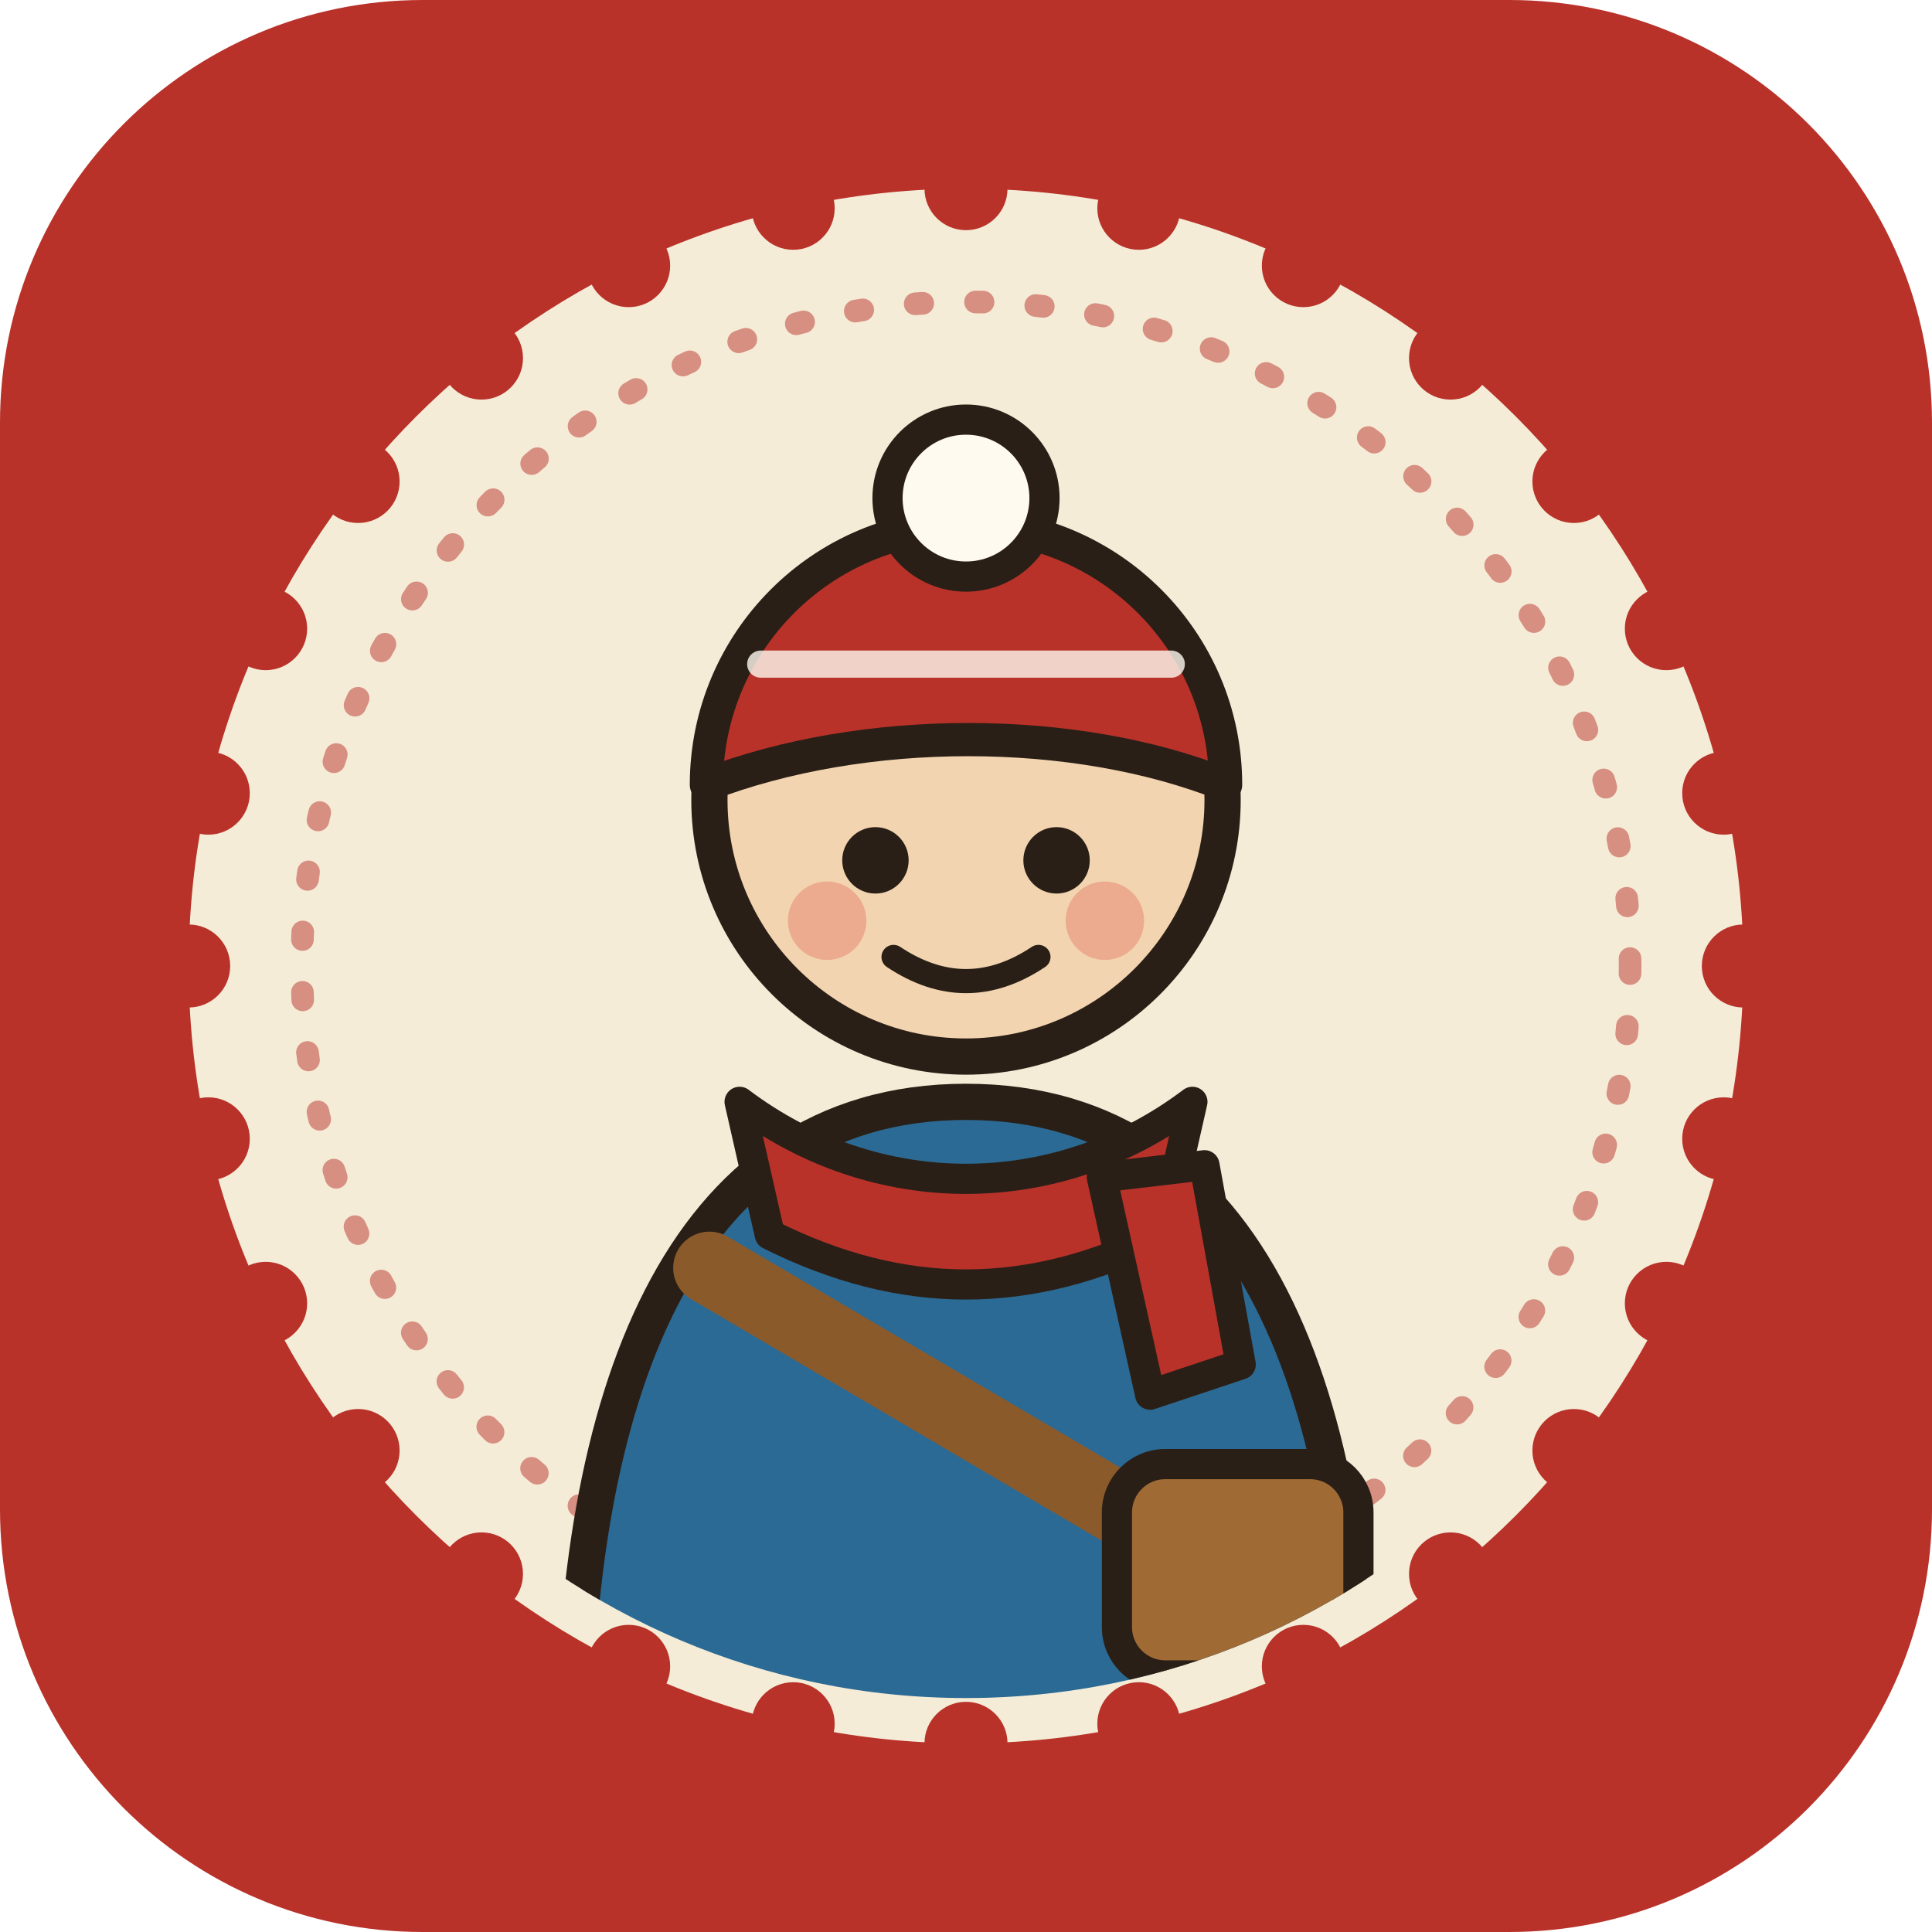
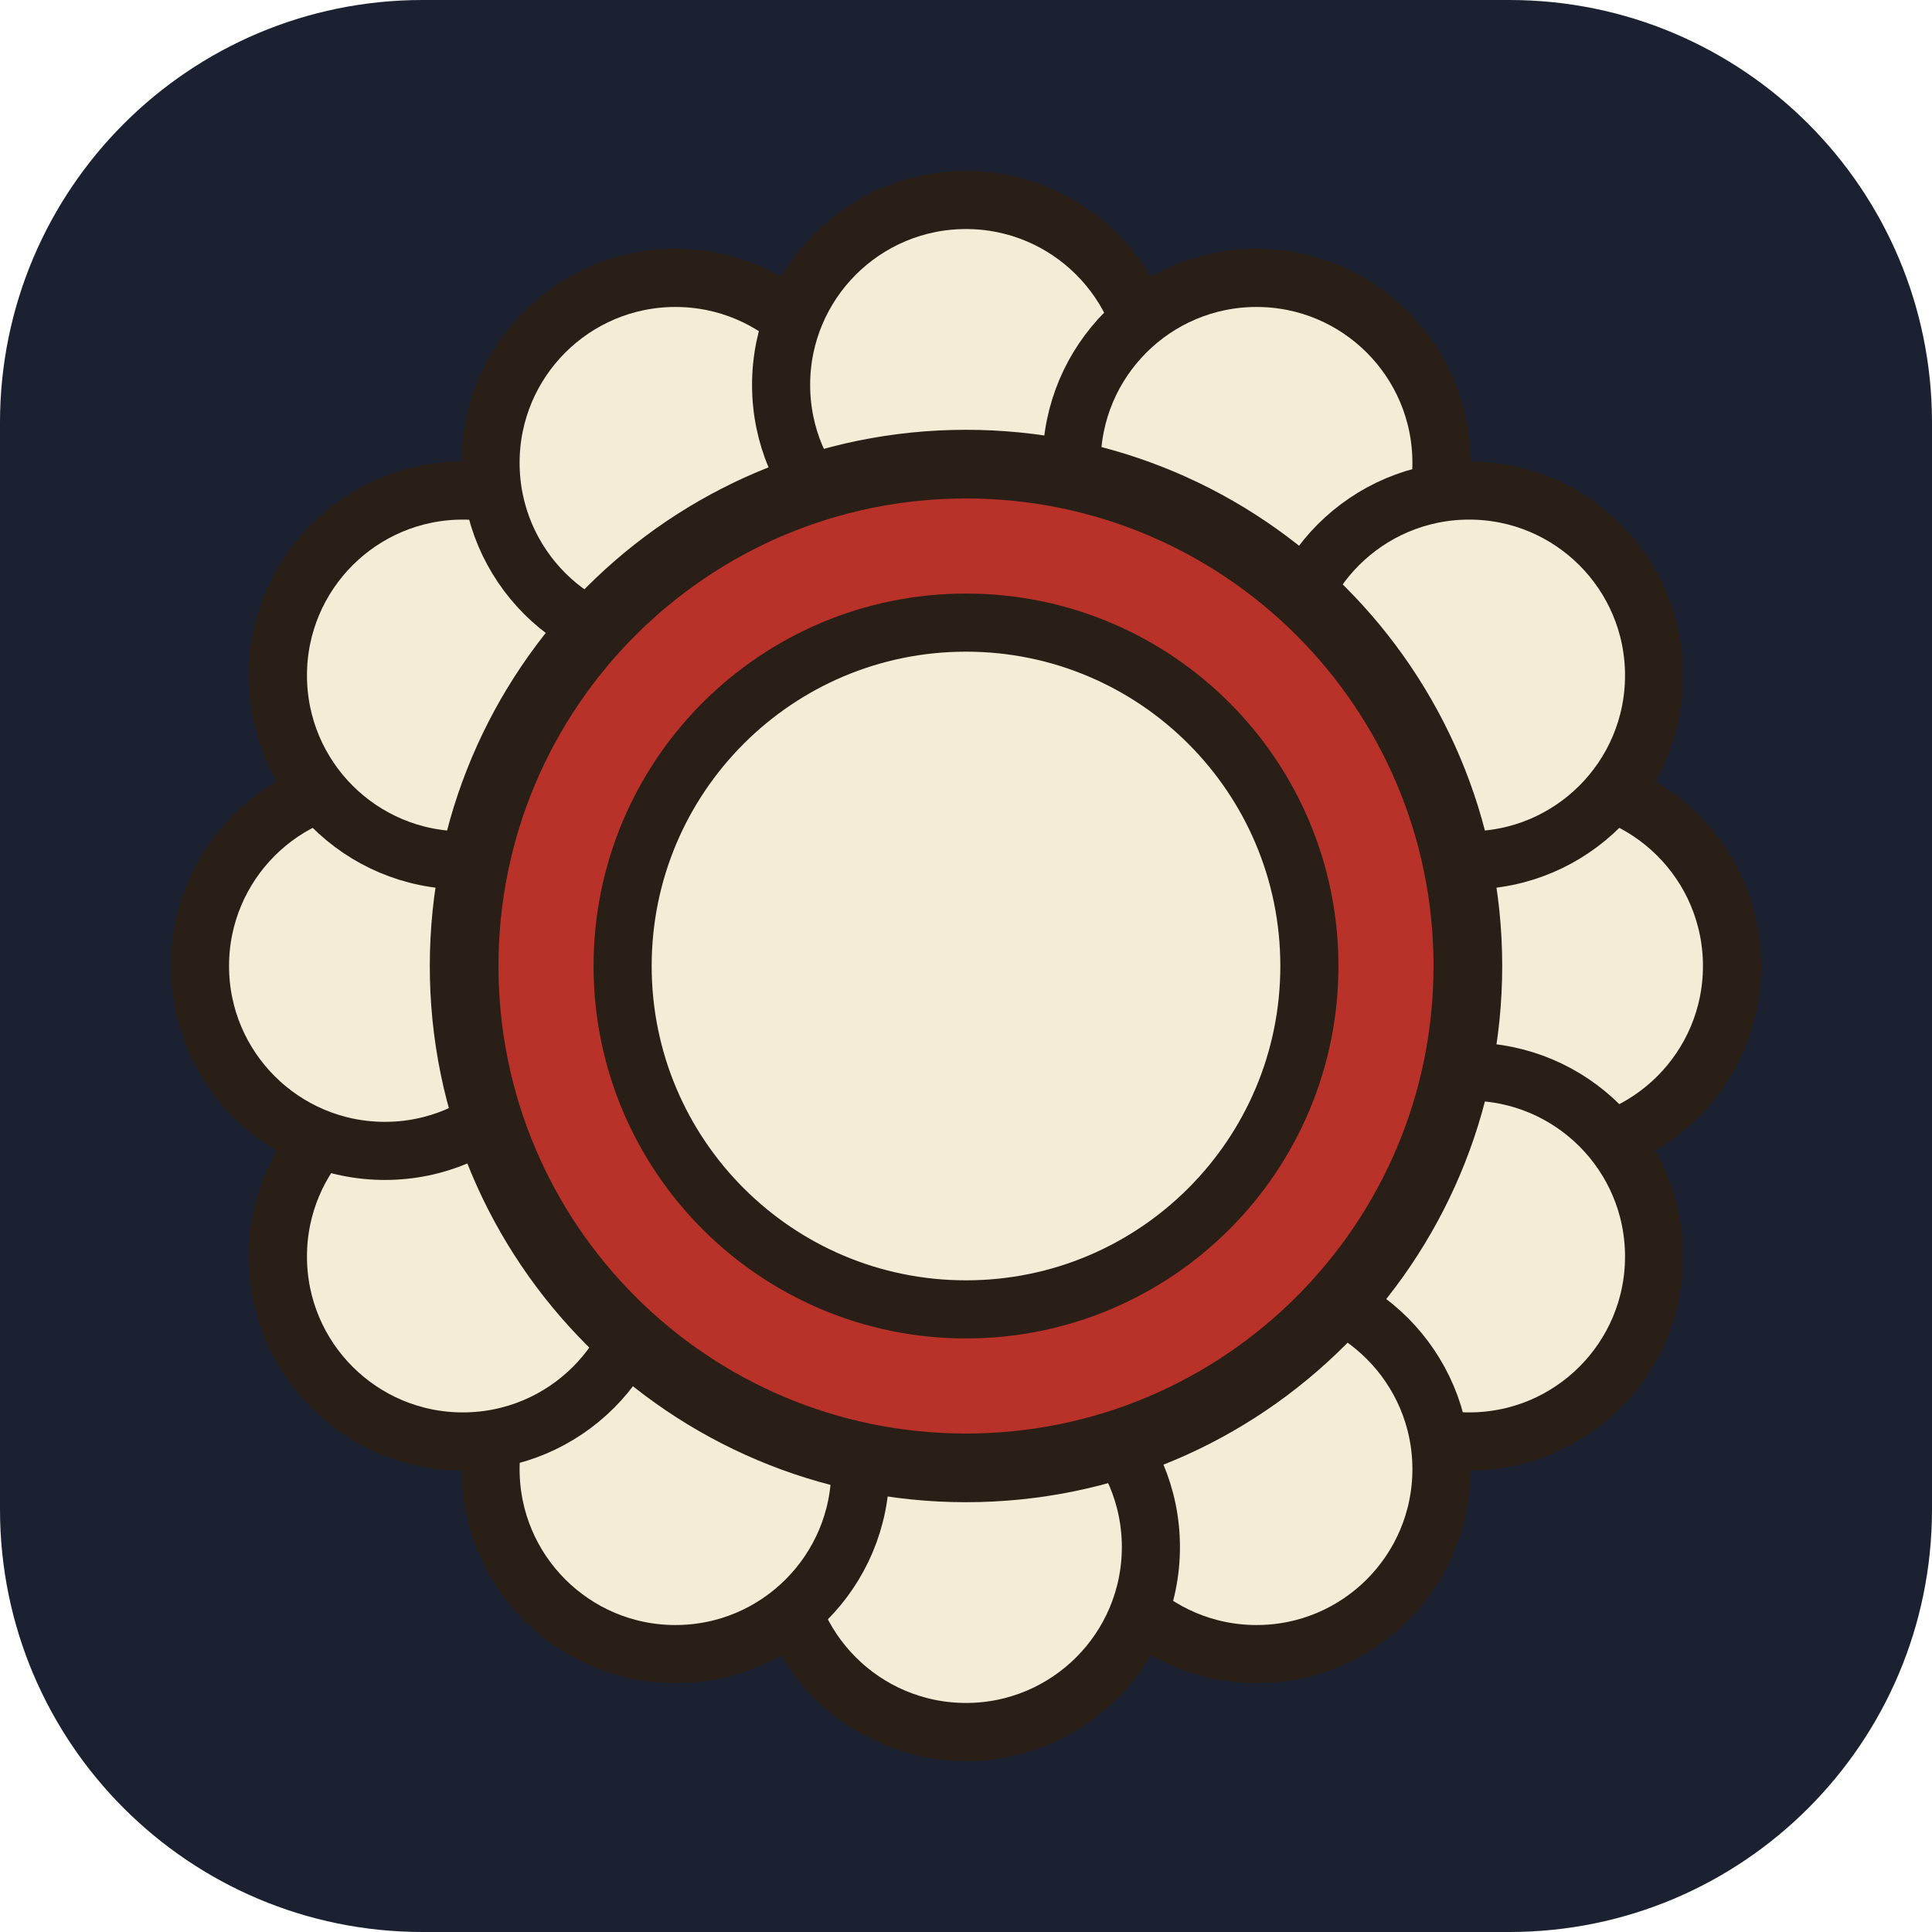
<svg xmlns="http://www.w3.org/2000/svg" viewBox="0 0 512 512">
-   <defs>
-     <clipPath id="stamp">
-       <circle cx="256" cy="256" r="194" />
-     </clipPath>
-   </defs>
-   <rect width="512" height="512" rx="112" fill="#b8322a" />
-   <circle cx="256" cy="256" r="206" fill="#f5ecd7" />
-   <circle cx="462.0" cy="256.0" r="11" fill="#b8322a" />
-   <circle cx="456.8" cy="301.8" r="11" fill="#b8322a" />
-   <circle cx="441.6" cy="345.4" r="11" fill="#b8322a" />
-   <circle cx="417.1" cy="384.4" r="11" fill="#b8322a" />
-   <circle cx="384.4" cy="417.1" r="11" fill="#b8322a" />
-   <circle cx="345.4" cy="441.6" r="11" fill="#b8322a" />
-   <circle cx="301.8" cy="456.8" r="11" fill="#b8322a" />
-   <circle cx="256.0" cy="462.0" r="11" fill="#b8322a" />
-   <circle cx="210.2" cy="456.8" r="11" fill="#b8322a" />
-   <circle cx="166.6" cy="441.6" r="11" fill="#b8322a" />
-   <circle cx="127.6" cy="417.1" r="11" fill="#b8322a" />
-   <circle cx="94.9" cy="384.4" r="11" fill="#b8322a" />
-   <circle cx="70.4" cy="345.4" r="11" fill="#b8322a" />
-   <circle cx="55.2" cy="301.8" r="11" fill="#b8322a" />
-   <circle cx="50.0" cy="256.0" r="11" fill="#b8322a" />
-   <circle cx="55.2" cy="210.2" r="11" fill="#b8322a" />
-   <circle cx="70.4" cy="166.6" r="11" fill="#b8322a" />
-   <circle cx="94.9" cy="127.6" r="11" fill="#b8322a" />
-   <circle cx="127.6" cy="94.9" r="11" fill="#b8322a" />
-   <circle cx="166.6" cy="70.4" r="11" fill="#b8322a" />
-   <circle cx="210.2" cy="55.2" r="11" fill="#b8322a" />
-   <circle cx="256.0" cy="50.0" r="11" fill="#b8322a" />
-   <circle cx="301.8" cy="55.2" r="11" fill="#b8322a" />
-   <circle cx="345.4" cy="70.4" r="11" fill="#b8322a" />
-   <circle cx="384.4" cy="94.9" r="11" fill="#b8322a" />
-   <circle cx="417.1" cy="127.6" r="11" fill="#b8322a" />
-   <circle cx="441.6" cy="166.6" r="11" fill="#b8322a" />
-   <circle cx="456.8" cy="210.2" r="11" fill="#b8322a" />
-   <circle cx="256" cy="256" r="176" fill="none" stroke="#b8322a" stroke-width="6" stroke-dasharray="2 14" stroke-linecap="round" opacity="0.5" />
-   <g clip-path="url(#stamp)" stroke-linejoin="round">
-     <g transform="translate(80 52) scale(8)">
-       <path d="M9 52c0-12 3.4-22 13-22s13 10 13 22z" fill="#2b6a94" stroke="#2a1f16" stroke-width="1.2" />
-       <path d="M13.5 35.5l17 10" stroke="#8a5a2b" stroke-width="2.4" stroke-linecap="round" />
-       <rect x="27" y="42" width="8" height="7" rx="1.6" fill="#a06a35" stroke="#2a1f16" stroke-width="1" />
-       <path d="M14.5 30c4.5 3.4 10.5 3.4 15 0l-1 4.4c-4.4 2.2-8.6 2.2-13 0z" fill="#b8322a" stroke="#2a1f16" stroke-width="1" />
-       <path d="M26.5 32.5l1.6 7.2 3-1-1.2-6.6z" fill="#b8322a" stroke="#2a1f16" stroke-width="1" />
-       <circle cx="22" cy="20" r="8.5" fill="#f2d4b0" stroke="#2a1f16" stroke-width="1.2" />
-       <path d="M13.4 19.5a8.6 8.6 0 0 1 17.2 0c-5-2-12-2-17.2 0z" fill="#b8322a" stroke="#2a1f16" stroke-width="1.1" />
-       <path d="M15.2 15.5h13.6" stroke="#fffaf0" stroke-width="0.9" stroke-linecap="round" opacity="0.8" />
-       <circle cx="22" cy="10" r="2.6" fill="#fffaf0" stroke="#2a1f16" stroke-width="1" />
-       <circle cx="19" cy="22" r="1.1" fill="#2a1f16" />
-       <circle cx="25" cy="22" r="1.1" fill="#2a1f16" />
-       <path d="M19.6 25.2q2.4 1.6 4.8 0" fill="none" stroke="#2a1f16" stroke-width="0.8" stroke-linecap="round" />
-       <circle cx="17.4" cy="24" r="1.3" fill="#e8907a" opacity="0.6" />
-       <circle cx="26.6" cy="24" r="1.3" fill="#e8907a" opacity="0.6" />
+   <rect width="512" height="512" rx="112" fill="#1b2130" />
+   <g transform="translate(32.0 32.0) scale(7.0)">
+     <g fill="#f5ecd7" stroke="#2a1f16" stroke-width="2.2">
+       <circle cx="54.00" cy="32.00" r="7" />
+       <circle cx="51.05" cy="43.00" r="7" />
+       <circle cx="43.00" cy="51.05" r="7" />
+       <circle cx="32.00" cy="54.00" r="7" />
+       <circle cx="21.00" cy="51.05" r="7" />
+       <circle cx="12.95" cy="43.00" r="7" />
+       <circle cx="10.00" cy="32.00" r="7" />
+       <circle cx="12.95" cy="21.00" r="7" />
+       <circle cx="21.00" cy="12.95" r="7" />
+       <circle cx="32.00" cy="10.00" r="7" />
+       <circle cx="43.00" cy="12.95" r="7" />
+       <circle cx="51.05" cy="21.00" r="7" />
    </g>
+     <circle cx="32" cy="32" r="19" fill="#b8322a" stroke="#2a1f16" stroke-width="2.6" />
+     <circle cx="32" cy="32" r="13" fill="#f5ecd7" stroke="#2a1f16" stroke-width="2.2" />
  </g>
</svg>
